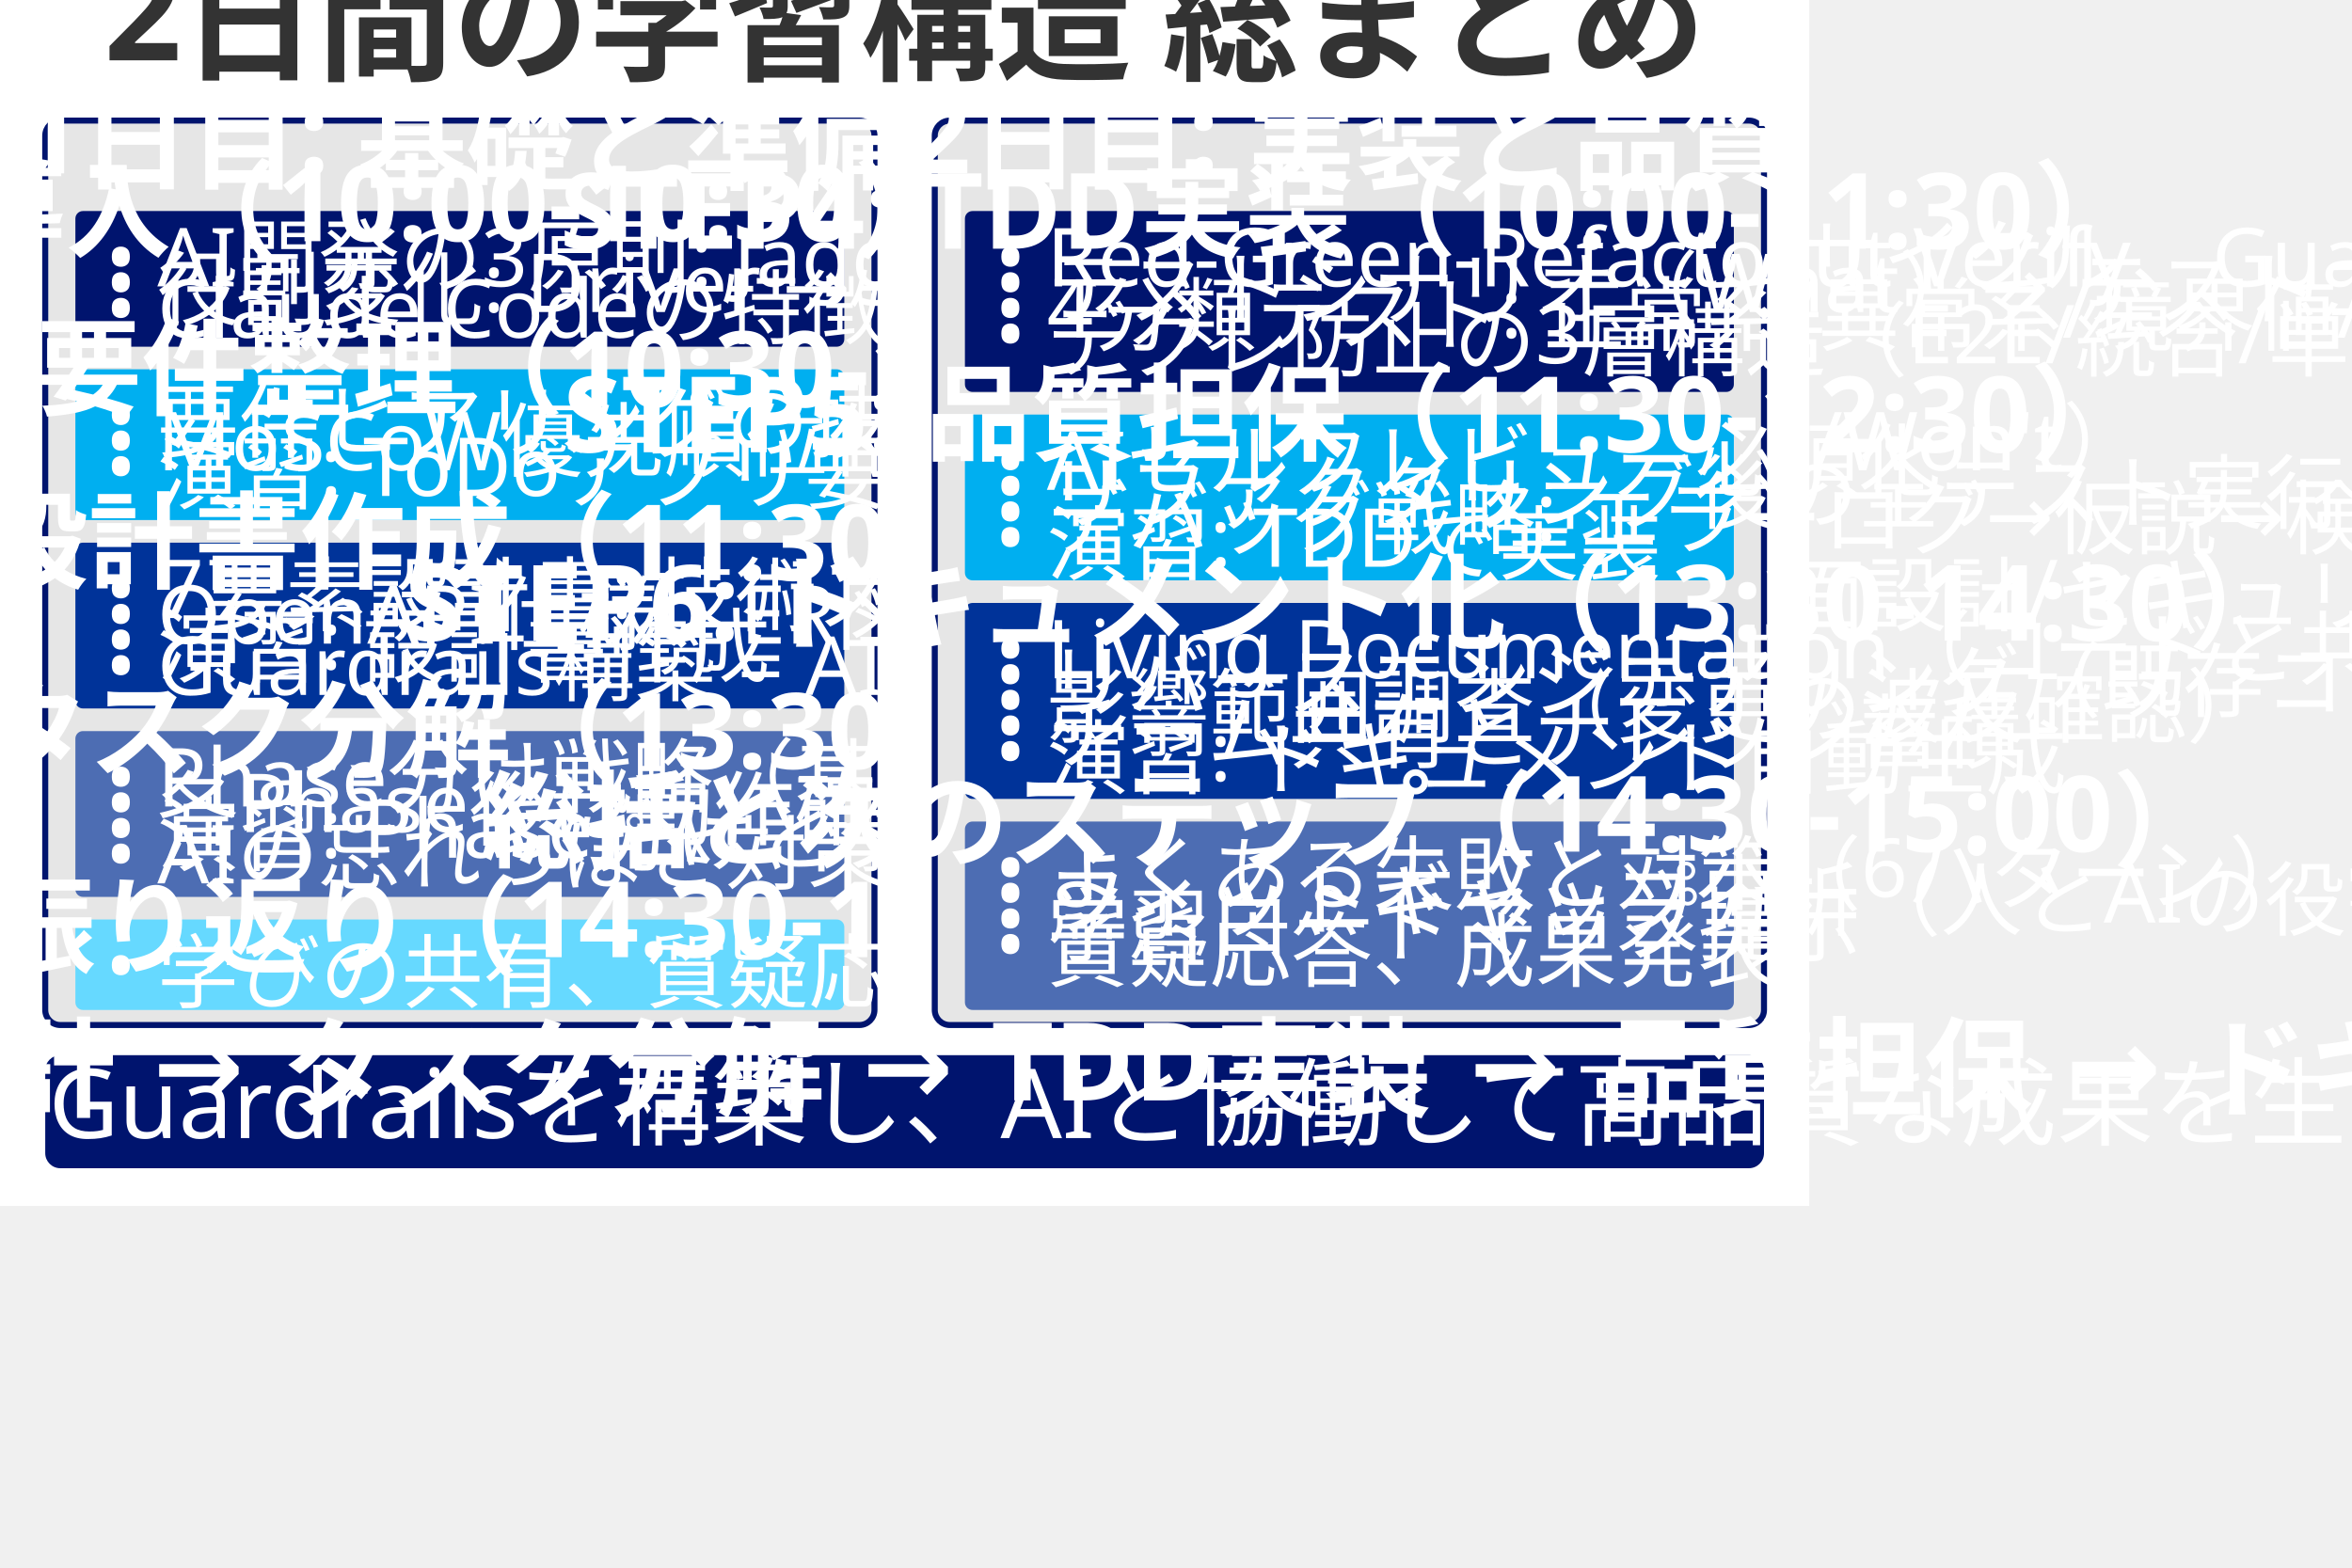
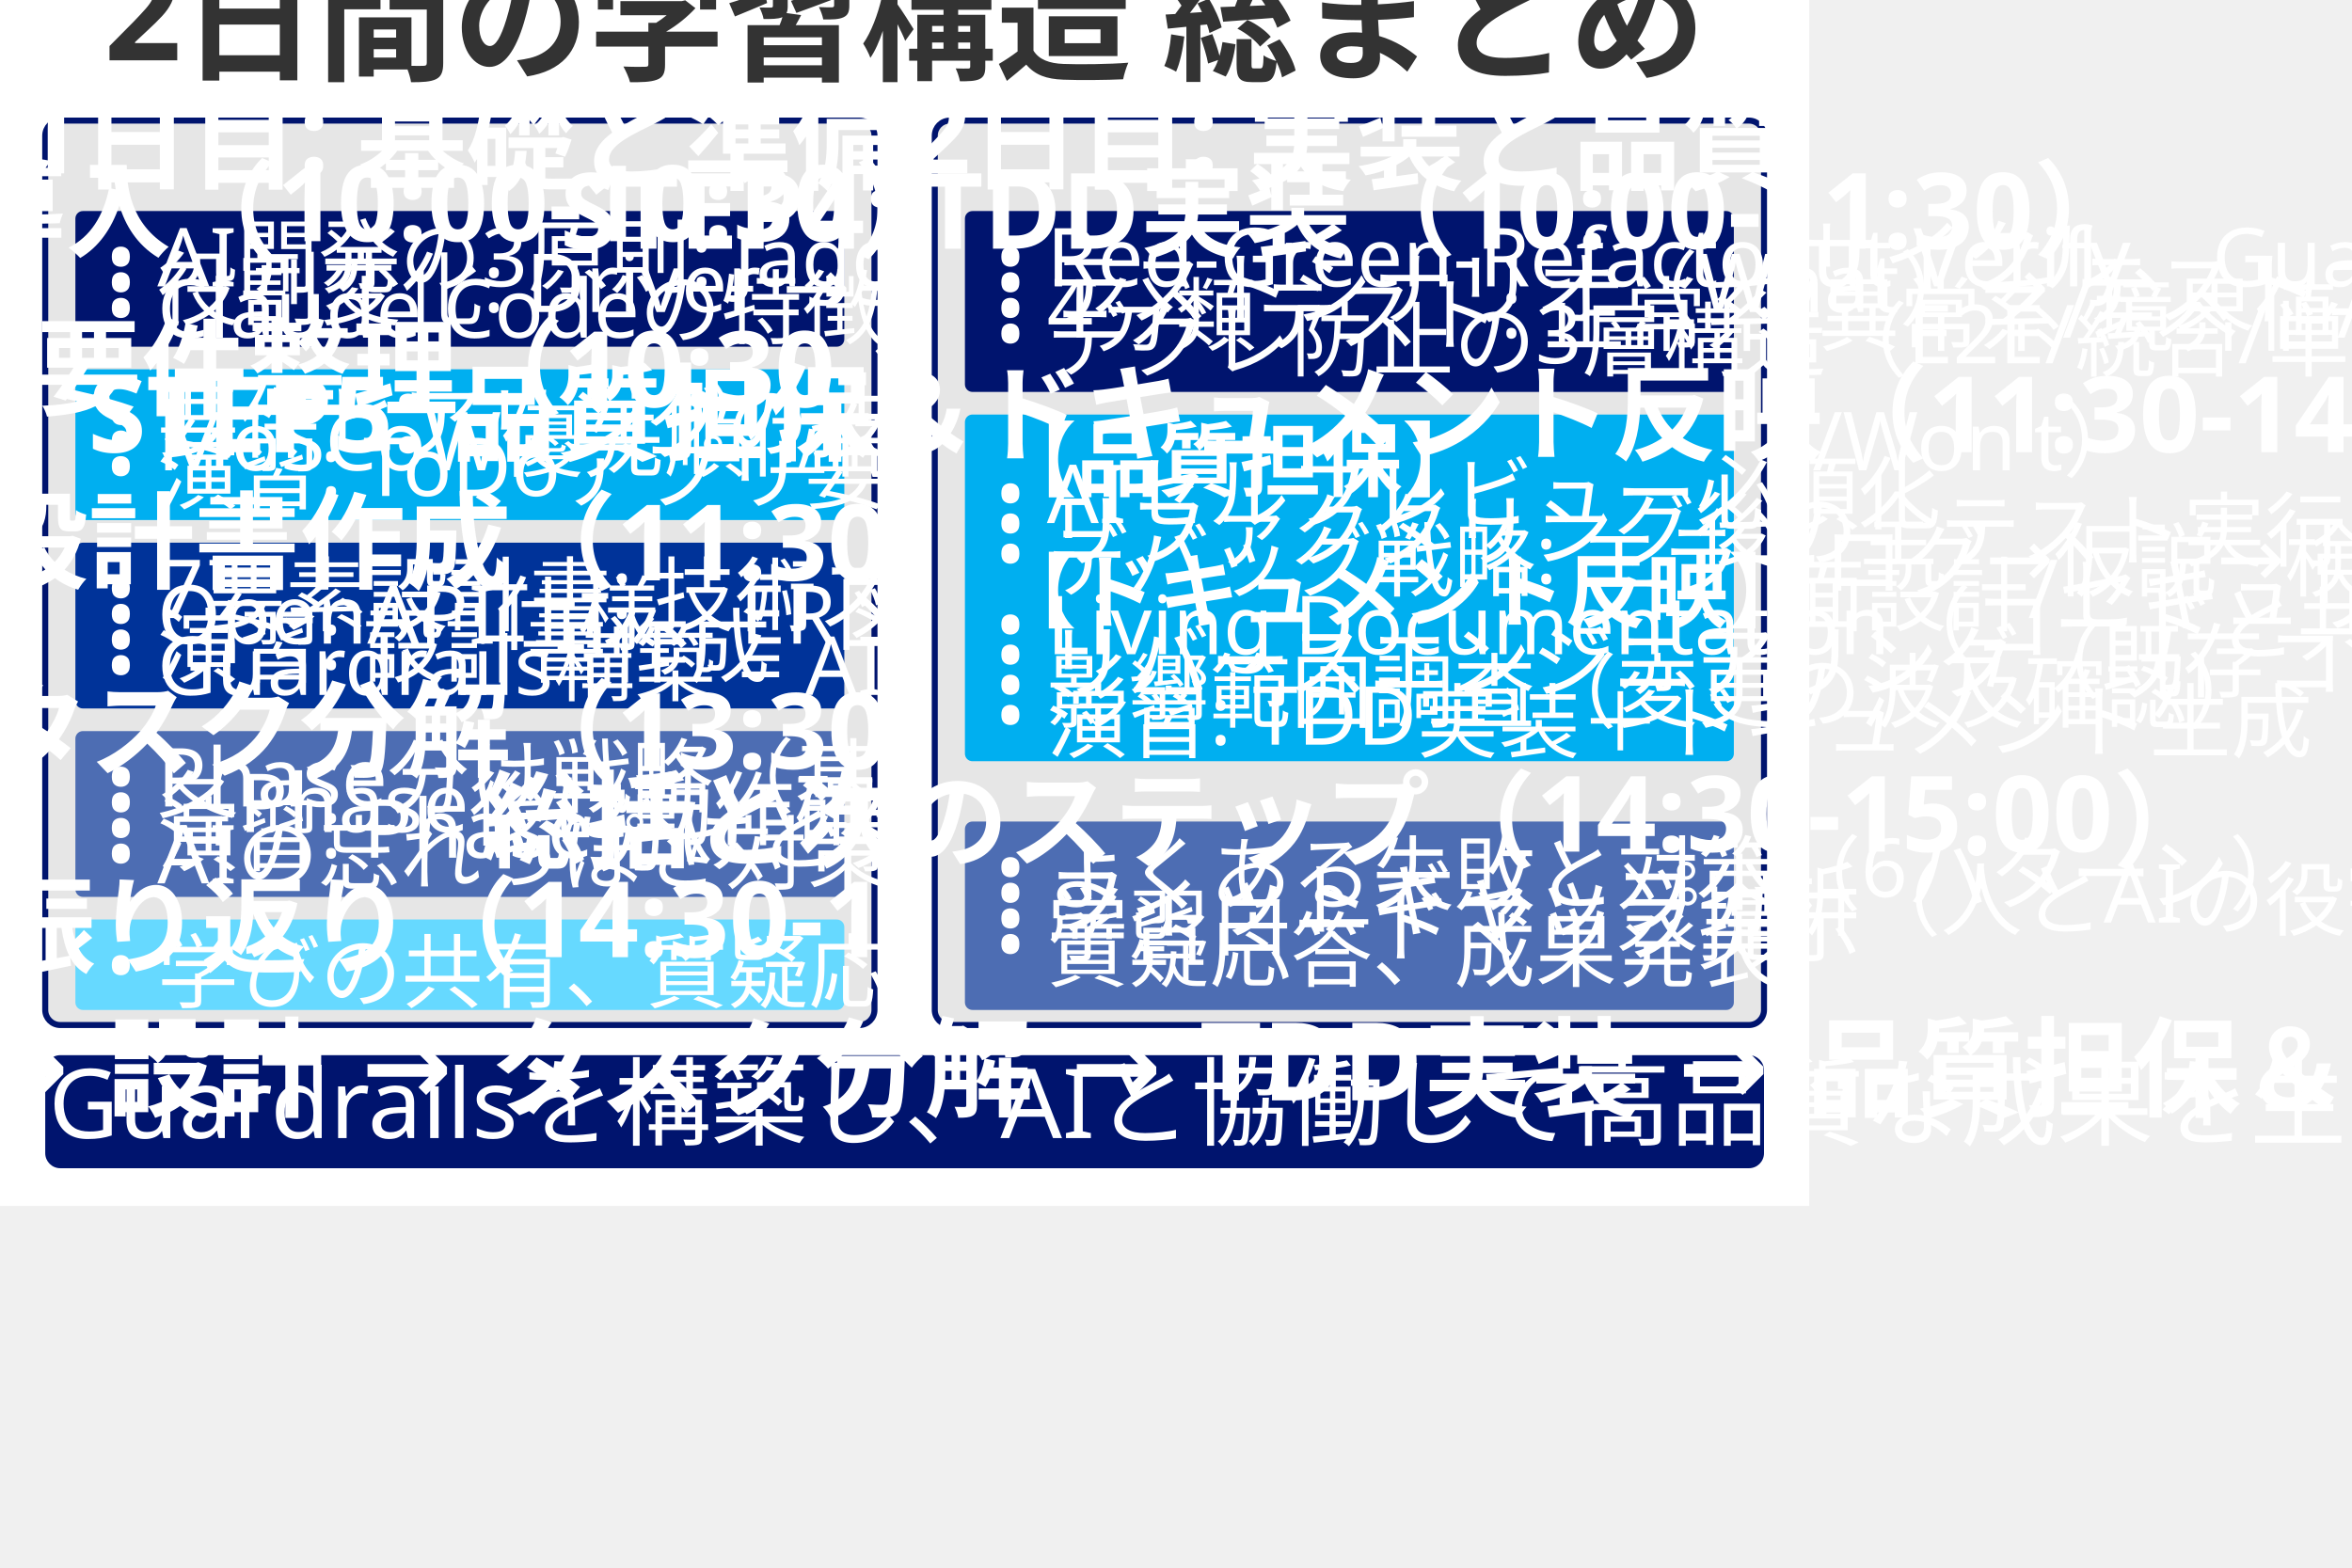
<svg xmlns="http://www.w3.org/2000/svg" viewBox="0 0 1560 1040">
  <defs>
    <style>
      .title { font-family: 'Noto Sans JP', sans-serif; font-size: 90px; font-weight: bold; fill: #333333; }
      .day-title { font-family: 'Noto Sans JP', sans-serif; font-size: 72px; font-weight: bold; fill: white; }
      .step-title { font-family: 'Noto Sans JP', sans-serif; font-size: 70px; font-weight: bold; fill: white; }
      .step-text { font-family: 'Noto Sans JP', sans-serif; font-size: 54px; fill: white; }
    </style>
  </defs>
  <rect width="1200" height="800" fill="#FFFFFF" />
  <text x="600" y="40" class="title" text-anchor="middle">2日間の学習構造 総まとめ</text>
  <rect x="30" y="80" width="550" height="600" fill="#E6E6E6" stroke="#00146E" stroke-width="4" rx="10" />
  <text x="305" y="115" class="day-title" fill="#00146E" text-anchor="middle">1日目: 基礎と準備</text>
  <rect x="50" y="140" width="510" height="90" fill="#00146E" rx="5" />
  <text x="305" y="165" class="step-title" text-anchor="middle">導入（10:00-10:30）</text>
  <text x="70" y="190" class="step-text">• AI開発の3原則: Jagged Intelligence、Trust but Verify、Guardrails</text>
  <text x="70" y="207" class="step-text">• 役割変化: Driver → Navigator</text>
  <text x="70" y="224" class="step-text">• Claude Codeの特徴とセットアップ</text>
  <rect x="50" y="245" width="510" height="100" fill="#00AFF0" rx="5" />
  <text x="305" y="270" class="step-title" text-anchor="middle">STEP1: 要件整理（10:30-11:30）</text>
  <text x="70" y="295" class="step-text">• 要件ヒアリングの技術</text>
  <text x="70" y="312" class="step-text">• MoSCoW優先順位付け（Must/Should/Could/Won't）</text>
  <text x="70" y="329" class="step-text">• 演習: ToDoアプリ要件整理</text>
  <rect x="50" y="360" width="510" height="110" fill="#003399" rx="5" />
  <text x="305" y="385" class="step-title" text-anchor="middle">STEP2: 設計書作成（11:30-12:30）</text>
  <text x="70" y="410" class="step-text">• 7要素設計書: 技術スタック/ER図/API仕様/画面設計/セキュリティ/インフラ/監視</text>
  <text x="70" y="427" class="step-text">• OpenAPI仕様、ER図の自動生成</text>
  <text x="70" y="444" class="step-text">• 演習: 設計書作成</text>
  <text x="70" y="461" class="step-text">• Guardrails構築 = AI外部メモリ確立</text>
  <rect x="50" y="485" width="510" height="110" fill="#4D6DB3" rx="5" />
  <text x="305" y="510" class="step-title" text-anchor="middle">STEP3: タスク分解（13:30-14:30）</text>
  <text x="70" y="535" class="step-text">• Phase分け戦略（基盤→コア→拡張→仕上げ）</text>
  <text x="70" y="552" class="step-text">• 各Phase後に動作確認（チェックポイント）</text>
  <text x="70" y="569" class="step-text">• 演習: Phase分けとタスク一覧作成</text>
  <text x="70" y="586" class="step-text">• AIの忘れっぽさ対策</text>
  <rect x="50" y="610" width="510" height="60" fill="#66D9FF" rx="5" />
  <text x="305" y="635" class="step-title" text-anchor="middle">1日目振り返り（14:30-15:00）</text>
  <text x="70" y="660" class="step-text">• 学びの共有、質疑応答</text>
  <rect x="620" y="80" width="550" height="600" fill="#E6E6E6" stroke="#00146E" stroke-width="4" rx="10" />
  <text x="895" y="115" class="day-title" fill="#00146E" text-anchor="middle">2日目: 実装と品質</text>
  <rect x="640" y="140" width="510" height="120" fill="#00146E" rx="5" />
  <text x="895" y="165" class="step-title" text-anchor="middle">STEP4: TDD実装（10:00-11:30）</text>
  <text x="660" y="190" class="step-text">• Red-Green-Refactorサイクル</text>
  <text x="660" y="207" class="step-text">• テストシナリオ（What）→ テストコード（How）自動変換</text>
  <text x="660" y="224" class="step-text">• 4分類テスト: 正常系/異常系/境界値/例外処理</text>
  <text x="660" y="241" class="step-text">• デグレ防止の3層構造（E2E/統合/単体）</text>
-   <rect x="640" y="275" width="510" height="110" fill="#00AFF0" rx="5" />
-   <text x="895" y="300" class="step-title" text-anchor="middle">STEP5: 品質担保（11:30-12:30）</text>
-   <text x="660" y="325" class="step-text">• AIセルフレビュー必須化</text>
-   <text x="660" y="342" class="step-text">• リファクタリング後の全テスト実行</text>
-   <text x="660" y="359" class="step-text">• デバッグ戦略: エラーログ→仮説→検証</text>
-   <text x="660" y="376" class="step-text">• 演習: TDDで実装</text>
-   <rect x="640" y="400" width="510" height="130" fill="#003399" rx="5" />
-   <text x="895" y="425" class="step-title" text-anchor="middle">STEP6: ドキュメント化（13:30-14:30）</text>
-   <text x="660" y="450" class="step-text">• Living Documentation（コードと共に更新）</text>
-   <text x="660" y="467" class="step-text">• リバースエンジニアリング（既存コード→仕様書抽出）</text>
-   <text x="660" y="484" class="step-text">• 影響範囲調査（変更の波及確認）</text>
-   <text x="660" y="501" class="step-text">• チーム共有とナレッジ蓄積</text>
-   <text x="660" y="518" class="step-text">• 演習: ドキュメント自動生成</text>
+   <rect x="640" y="275" width="510" height="230" fill="#00AFF0" rx="5" />
+   <text x="895" y="300" class="step-title" text-anchor="middle">STEP5: 品質担保＆ドキュメント反映（11:30-14:30）</text>
+   <text x="660" y="325" class="step-text" font-weight="bold">【品質担保】</text>
+   <text x="660" y="347" class="step-text">• AIセルフレビュー必須化</text>
+   <text x="660" y="367" class="step-text">• リファクタリング後の全テスト実行</text>
+   <text x="660" y="387" class="step-text">• デバッグ戦略: エラーログ→仮説→検証</text>
+   <text x="660" y="412" class="step-text" font-weight="bold">【ドキュメント反映】</text>
+   <text x="660" y="434" class="step-text">• Living Documentation（コードと共に更新）</text>
+   <text x="660" y="454" class="step-text">• リバースエンジニアリング（既存コード→仕様書抽出）</text>
+   <text x="660" y="474" class="step-text">• 影響範囲調査（変更の波及確認）</text>
+   <text x="660" y="494" class="step-text">• 演習: TDD実装＋ドキュメント生成</text>
  <rect x="640" y="545" width="510" height="125" fill="#4D6DB3" rx="5" />
  <text x="895" y="570" class="step-title" text-anchor="middle">総括と次のステップ（14:30-15:00）</text>
  <text x="660" y="595" class="step-text">• よくある失敗と対策（6パターン）</text>
  <text x="660" y="612" class="step-text">• フィットギャップ分析（人とAIの役割分担）</text>
  <text x="660" y="629" class="step-text">• 学習ロードマップ提示</text>
  <text x="660" y="646" class="step-text">• 質疑応答、成果発表</text>
  <rect x="30" y="700" width="1140" height="75" fill="#00146E" rx="10" />
  <text x="600" y="730" style="font-family: 'Noto Sans JP', sans-serif; font-size: 72px; fill: white; text-anchor: middle; font-weight: bold;">
-     2日間で習得: 要件 → 設計 → タスク分解 → TDD実装 → 品質担保 → ドキュメント化
+     2日間で習得: 5-STEP = 要件 → 設計 → タスク分解 → TDD実装 → 品質担保＆ドキュメント反映
  </text>
  <text x="600" y="755" style="font-family: 'Noto Sans JP', sans-serif; font-size: 64px; fill: white; text-anchor: middle;">
    AI時代の開発者スキル = Guardrailsを構築し、AIと協働して高品質な成果を生み出す能力
  </text>
</svg>
